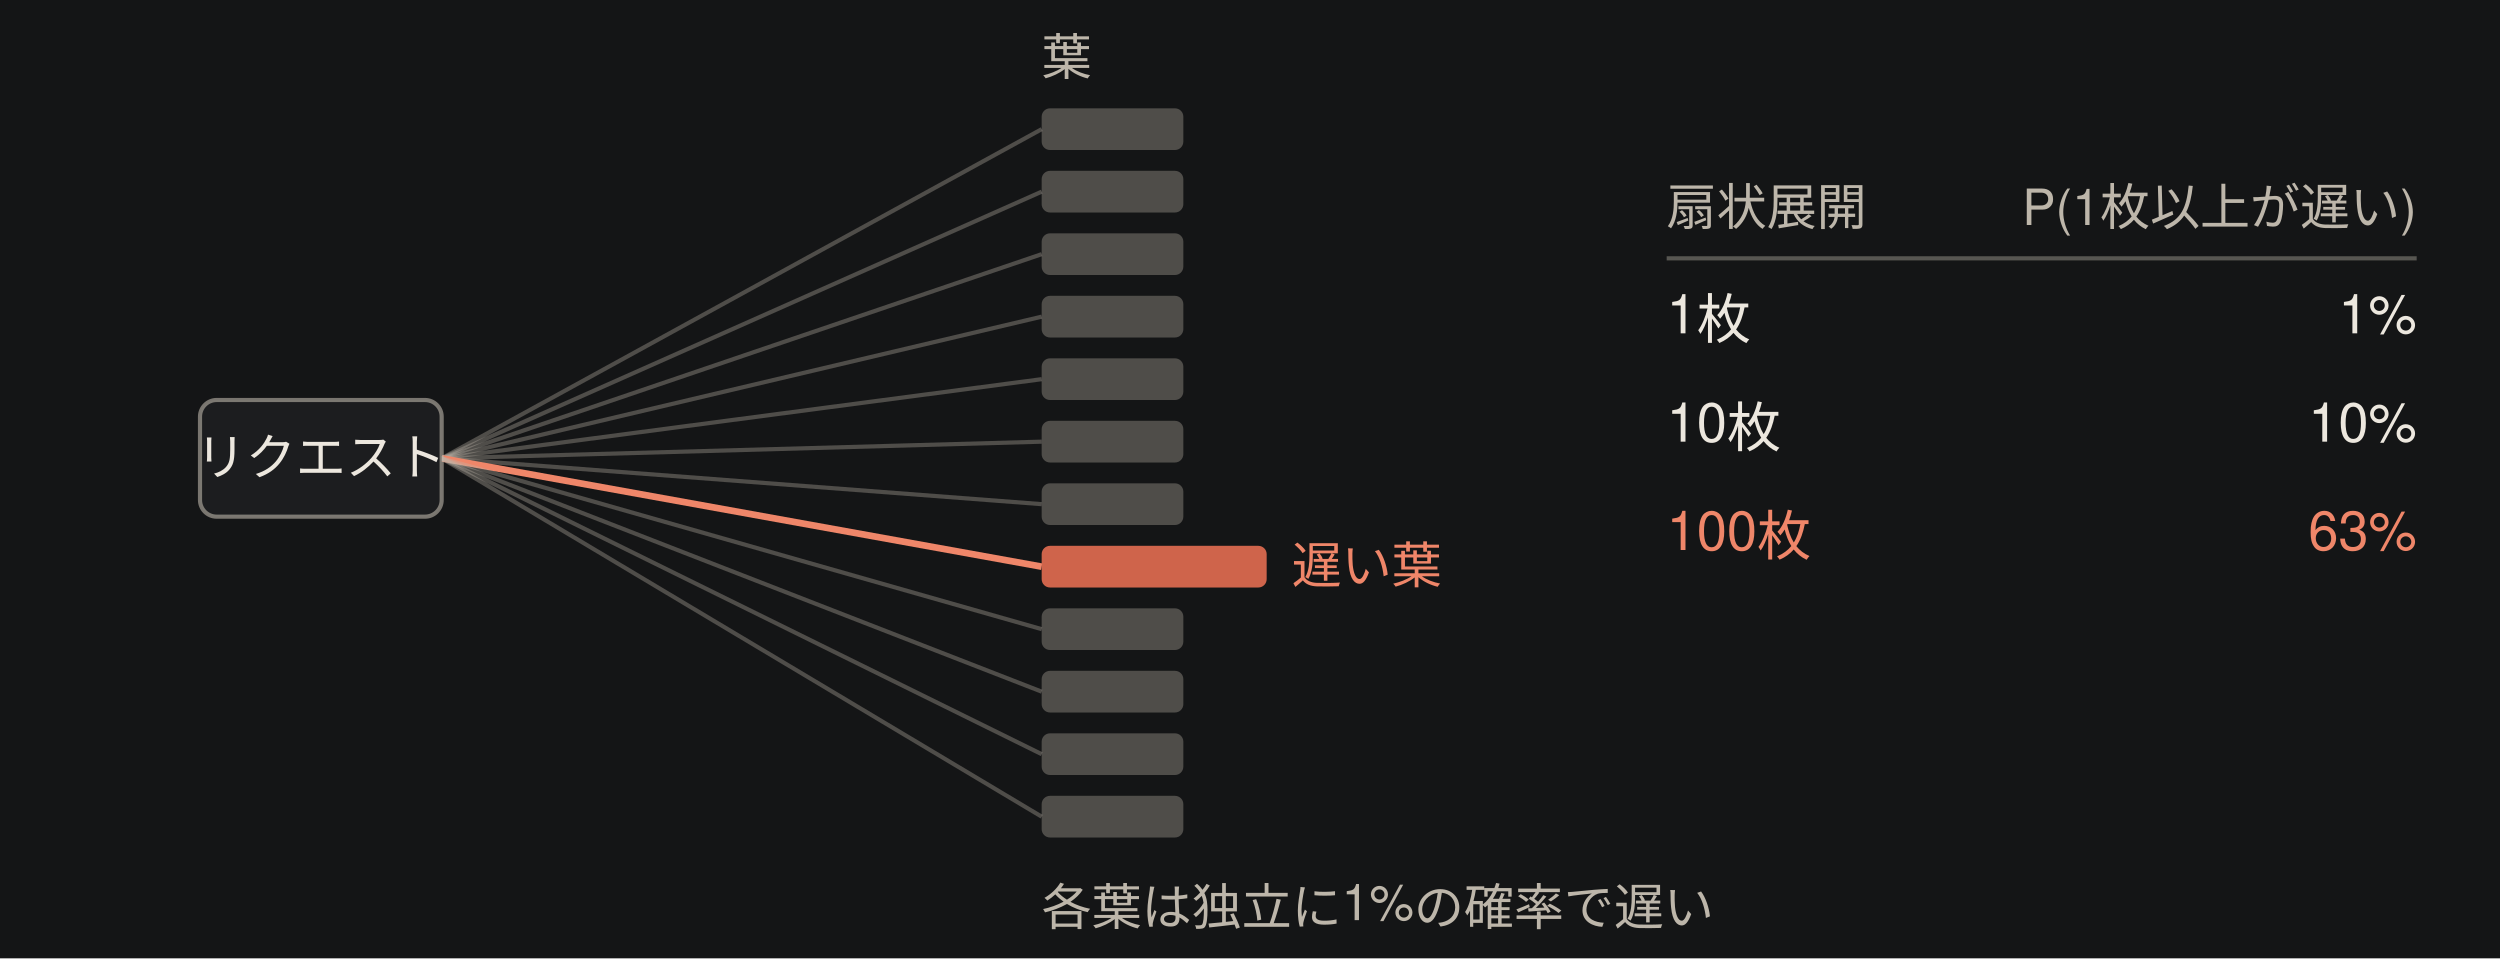
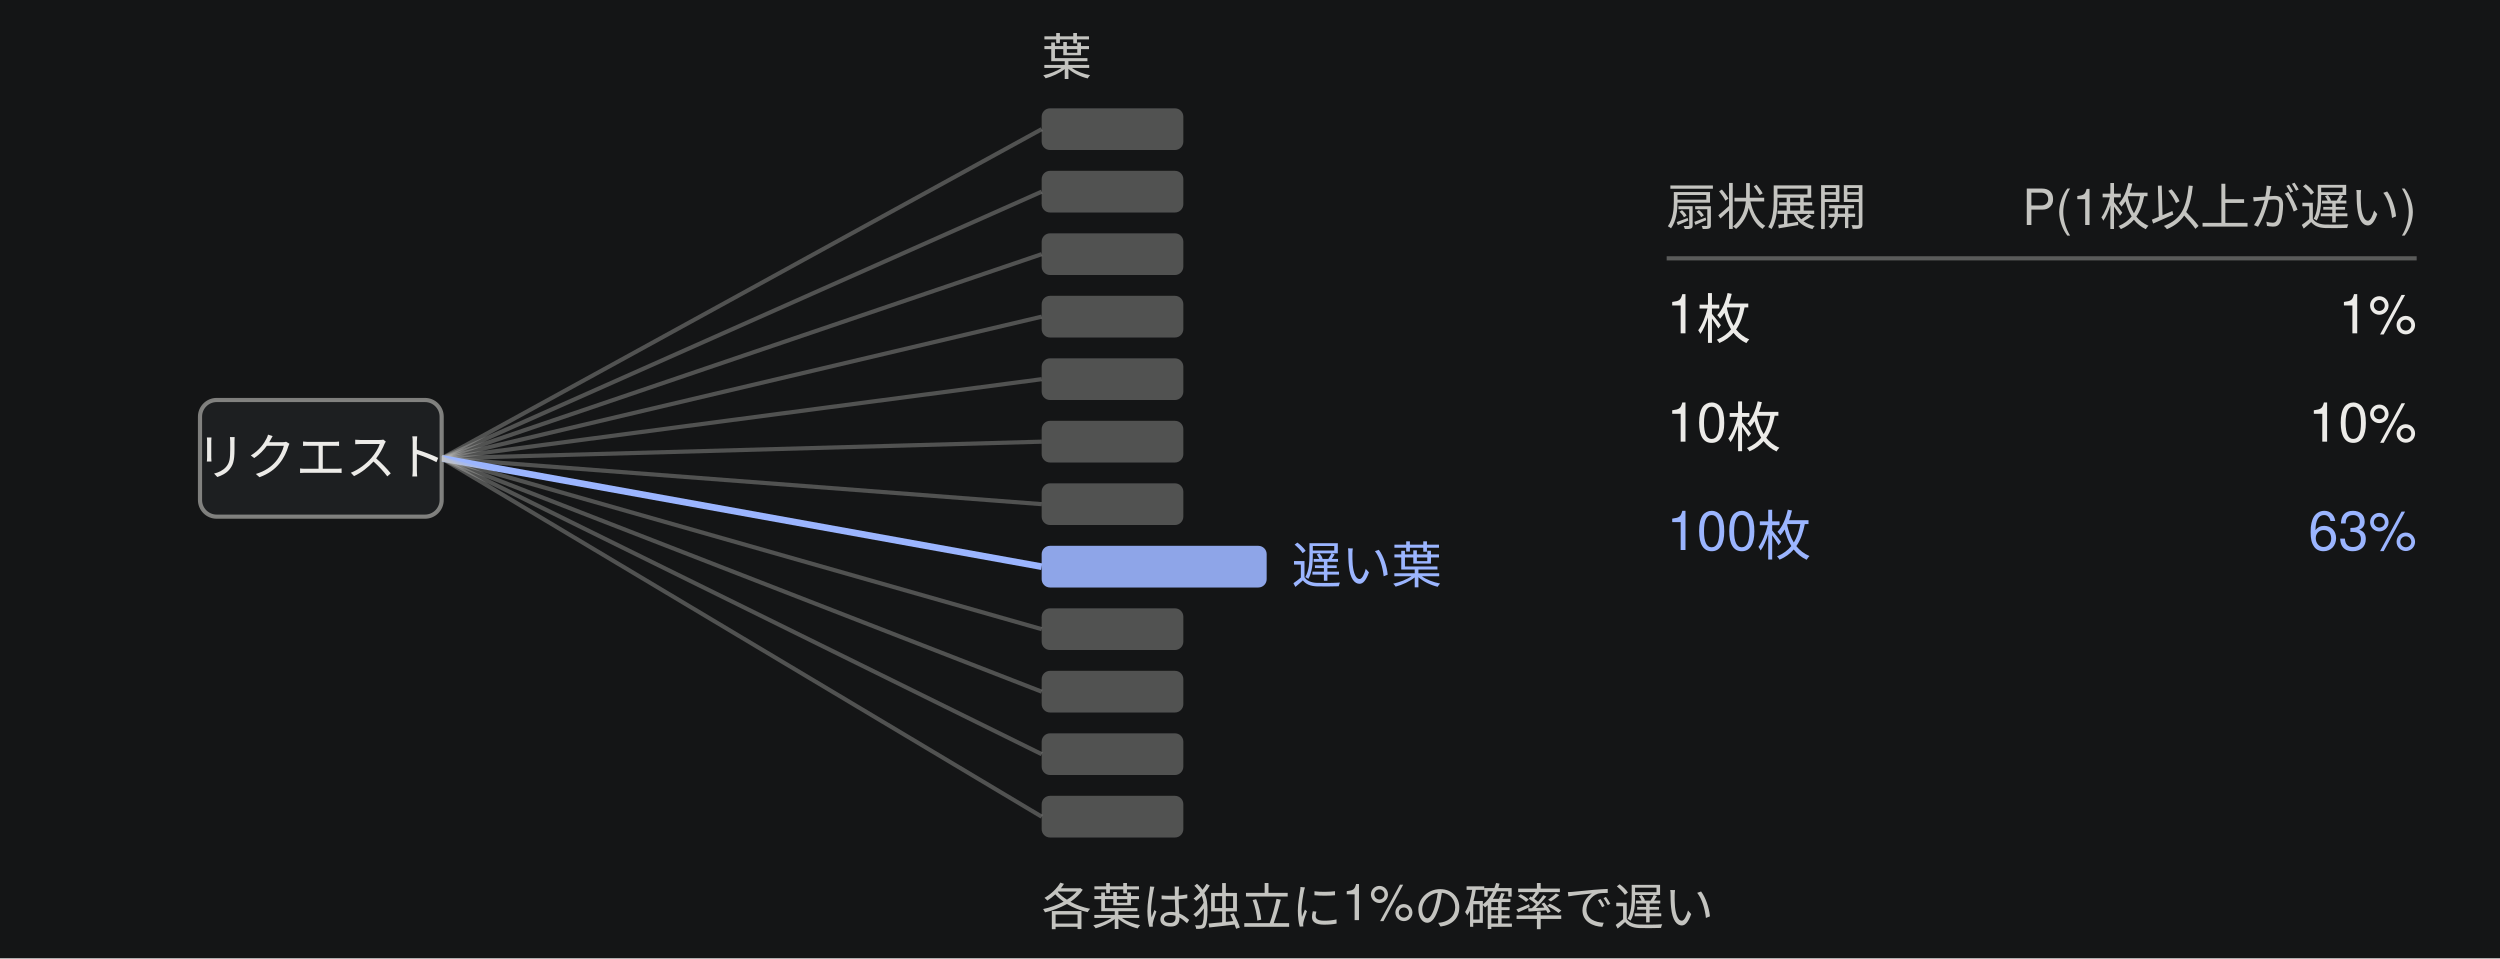
<svg xmlns="http://www.w3.org/2000/svg" width="600" height="230" viewBox="0 0 600 230" role="img">
  <rect width="600" height="230" fill="#141516" />
  <g>
-     <line x1="106" y1="110" x2="250" y2="31" stroke="#bdb6aa" stroke-opacity="0.35" stroke-width="1" />
-     <rect x="250" y="26" width="34" height="10" rx="2" fill="#bdb6aa" fill-opacity="0.35" />
+     <line x1="106" y1="110" x2="250" y2="31" stroke="#c4c4c0" stroke-opacity="0.35" stroke-width="1" />
+     <rect x="250" y="26" width="34" height="10" rx="2" fill="#c4c4c0" fill-opacity="0.35" />
  </g>
  <g>
-     <line x1="106" y1="110" x2="250" y2="46" stroke="#bdb6aa" stroke-opacity="0.35" stroke-width="1" />
-     <rect x="250" y="41" width="34" height="10" rx="2" fill="#bdb6aa" fill-opacity="0.35" />
+     <line x1="106" y1="110" x2="250" y2="46" stroke="#c4c4c0" stroke-opacity="0.35" stroke-width="1" />
+     <rect x="250" y="41" width="34" height="10" rx="2" fill="#c4c4c0" fill-opacity="0.35" />
  </g>
  <g>
-     <line x1="106" y1="110" x2="250" y2="61" stroke="#bdb6aa" stroke-opacity="0.35" stroke-width="1" />
-     <rect x="250" y="56" width="34" height="10" rx="2" fill="#bdb6aa" fill-opacity="0.35" />
+     <line x1="106" y1="110" x2="250" y2="61" stroke="#c4c4c0" stroke-opacity="0.35" stroke-width="1" />
+     <rect x="250" y="56" width="34" height="10" rx="2" fill="#c4c4c0" fill-opacity="0.35" />
  </g>
  <g>
-     <line x1="106" y1="110" x2="250" y2="76" stroke="#bdb6aa" stroke-opacity="0.35" stroke-width="1" />
-     <rect x="250" y="71" width="34" height="10" rx="2" fill="#bdb6aa" fill-opacity="0.35" />
+     <line x1="106" y1="110" x2="250" y2="76" stroke="#c4c4c0" stroke-opacity="0.35" stroke-width="1" />
+     <rect x="250" y="71" width="34" height="10" rx="2" fill="#c4c4c0" fill-opacity="0.35" />
  </g>
  <g>
-     <line x1="106" y1="110" x2="250" y2="91" stroke="#bdb6aa" stroke-opacity="0.35" stroke-width="1" />
-     <rect x="250" y="86" width="34" height="10" rx="2" fill="#bdb6aa" fill-opacity="0.35" />
+     <line x1="106" y1="110" x2="250" y2="91" stroke="#c4c4c0" stroke-opacity="0.35" stroke-width="1" />
+     <rect x="250" y="86" width="34" height="10" rx="2" fill="#c4c4c0" fill-opacity="0.35" />
  </g>
  <g>
-     <line x1="106" y1="110" x2="250" y2="106" stroke="#bdb6aa" stroke-opacity="0.35" stroke-width="1" />
-     <rect x="250" y="101" width="34" height="10" rx="2" fill="#bdb6aa" fill-opacity="0.35" />
+     <line x1="106" y1="110" x2="250" y2="106" stroke="#c4c4c0" stroke-opacity="0.35" stroke-width="1" />
+     <rect x="250" y="101" width="34" height="10" rx="2" fill="#c4c4c0" fill-opacity="0.35" />
  </g>
  <g>
-     <line x1="106" y1="110" x2="250" y2="121" stroke="#bdb6aa" stroke-opacity="0.35" stroke-width="1" />
-     <rect x="250" y="116" width="34" height="10" rx="2" fill="#bdb6aa" fill-opacity="0.35" />
+     <line x1="106" y1="110" x2="250" y2="121" stroke="#c4c4c0" stroke-opacity="0.35" stroke-width="1" />
+     <rect x="250" y="116" width="34" height="10" rx="2" fill="#c4c4c0" fill-opacity="0.35" />
  </g>
  <g>
-     <line x1="106" y1="110" x2="250" y2="136" stroke="#ef8669" stroke-opacity="1" stroke-width="1.6" />
-     <rect x="250" y="131" width="54" height="10" rx="2" fill="#e36d51" fill-opacity="0.9" />
+     <line x1="106" y1="110" x2="250" y2="136" stroke="#9bb5ff" stroke-opacity="1" stroke-width="1.6" />
+     <rect x="250" y="131" width="54" height="10" rx="2" fill="#9bb5ff" fill-opacity="0.9" />
  </g>
  <g>
-     <line x1="106" y1="110" x2="250" y2="151" stroke="#bdb6aa" stroke-opacity="0.35" stroke-width="1" />
-     <rect x="250" y="146" width="34" height="10" rx="2" fill="#bdb6aa" fill-opacity="0.35" />
+     <line x1="106" y1="110" x2="250" y2="151" stroke="#c4c4c0" stroke-opacity="0.35" stroke-width="1" />
+     <rect x="250" y="146" width="34" height="10" rx="2" fill="#c4c4c0" fill-opacity="0.35" />
  </g>
  <g>
-     <line x1="106" y1="110" x2="250" y2="166" stroke="#bdb6aa" stroke-opacity="0.35" stroke-width="1" />
-     <rect x="250" y="161" width="34" height="10" rx="2" fill="#bdb6aa" fill-opacity="0.35" />
+     <line x1="106" y1="110" x2="250" y2="166" stroke="#c4c4c0" stroke-opacity="0.35" stroke-width="1" />
+     <rect x="250" y="161" width="34" height="10" rx="2" fill="#c4c4c0" fill-opacity="0.35" />
  </g>
  <g>
-     <line x1="106" y1="110" x2="250" y2="181" stroke="#bdb6aa" stroke-opacity="0.35" stroke-width="1" />
-     <rect x="250" y="176" width="34" height="10" rx="2" fill="#bdb6aa" fill-opacity="0.35" />
+     <line x1="106" y1="110" x2="250" y2="181" stroke="#c4c4c0" stroke-opacity="0.35" stroke-width="1" />
+     <rect x="250" y="176" width="34" height="10" rx="2" fill="#c4c4c0" fill-opacity="0.35" />
  </g>
  <g>
-     <line x1="106" y1="110" x2="250" y2="196" stroke="#bdb6aa" stroke-opacity="0.35" stroke-width="1" />
-     <rect x="250" y="191" width="34" height="10" rx="2" fill="#bdb6aa" fill-opacity="0.35" />
+     <line x1="106" y1="110" x2="250" y2="196" stroke="#c4c4c0" stroke-opacity="0.35" stroke-width="1" />
+     <rect x="250" y="191" width="34" height="10" rx="2" fill="#c4c4c0" fill-opacity="0.35" />
  </g>
-   <rect x="48" y="96" width="58" height="28" rx="4" fill="#1c1d1f" stroke="#bdb6aa" stroke-opacity="0.6" />
-   <text x="77" y="114" text-anchor="middle" font-family="'Atkinson Hyperlegible Next', system-ui, -apple-system, 'Segoe UI', Helvetica, Arial, sans-serif" font-size="12" fill="#ece7de">リクエスト</text>
-   <text x="250" y="18" font-family="'Atkinson Hyperlegible Next', system-ui, -apple-system, 'Segoe UI', Helvetica, Arial, sans-serif" font-size="12" fill="#bdb6aa">葉</text>
-   <text x="310" y="140" font-family="'Atkinson Hyperlegible Next', system-ui, -apple-system, 'Segoe UI', Helvetica, Arial, sans-serif" font-size="12" fill="#ef8669">遅い葉</text>
-   <text x="250" y="222" font-family="'Atkinson Hyperlegible Next', system-ui, -apple-system, 'Segoe UI', Helvetica, Arial, sans-serif" font-size="12" fill="#bdb6aa">各葉は独立に1%の確率で遅い</text>
+   <rect x="48" y="96" width="58" height="28" rx="4" fill="#1d1f21" stroke="#c4c4c0" stroke-opacity="0.6" />
+   <text x="77" y="114" text-anchor="middle" font-family="'Atkinson Hyperlegible Next', system-ui, -apple-system, 'Segoe UI', Helvetica, Arial, sans-serif" font-size="12" fill="#ecebe8">リクエスト</text>
+   <text x="250" y="18" font-family="'Atkinson Hyperlegible Next', system-ui, -apple-system, 'Segoe UI', Helvetica, Arial, sans-serif" font-size="12" fill="#c4c4c0">葉</text>
+   <text x="310" y="140" font-family="'Atkinson Hyperlegible Next', system-ui, -apple-system, 'Segoe UI', Helvetica, Arial, sans-serif" font-size="12" fill="#9bb5ff">遅い葉</text>
+   <text x="250" y="222" font-family="'Atkinson Hyperlegible Next', system-ui, -apple-system, 'Segoe UI', Helvetica, Arial, sans-serif" font-size="12" fill="#c4c4c0">各葉は独立に1%の確率で遅い</text>
  <g>
-     <text x="400" y="54" font-family="'Atkinson Hyperlegible Next', system-ui, -apple-system, 'Segoe UI', Helvetica, Arial, sans-serif" font-size="12" fill="#bdb6aa">扇状展開</text>
-     <text x="580" y="54" text-anchor="end" font-family="'Atkinson Hyperlegible Next', system-ui, -apple-system, 'Segoe UI', Helvetica, Arial, sans-serif" font-size="12" fill="#bdb6aa">P(1枚以上が遅い)</text>
-     <line x1="400" y1="62" x2="580" y2="62" stroke="#bdb6aa" stroke-opacity="0.4" />
+     <text x="400" y="54" font-family="'Atkinson Hyperlegible Next', system-ui, -apple-system, 'Segoe UI', Helvetica, Arial, sans-serif" font-size="12" fill="#c4c4c0">扇状展開</text>
+     <text x="580" y="54" text-anchor="end" font-family="'Atkinson Hyperlegible Next', system-ui, -apple-system, 'Segoe UI', Helvetica, Arial, sans-serif" font-size="12" fill="#c4c4c0">P(1枚以上が遅い)</text>
+     <line x1="400" y1="62" x2="580" y2="62" stroke="#c4c4c0" stroke-opacity="0.4" />
  </g>
  <g>
-     <text x="400" y="80" font-family="'Atkinson Hyperlegible Next', system-ui, -apple-system, 'Segoe UI', Helvetica, Arial, sans-serif" font-size="13" fill="#ece7de">1枚</text>
-     <text x="580" y="80" text-anchor="end" font-family="'Atkinson Hyperlegible Next', system-ui, -apple-system, 'Segoe UI', Helvetica, Arial, sans-serif" font-size="13" fill="#ece7de">1%</text>
+     <text x="400" y="80" font-family="'Atkinson Hyperlegible Next', system-ui, -apple-system, 'Segoe UI', Helvetica, Arial, sans-serif" font-size="13" fill="#ecebe8">1枚</text>
+     <text x="580" y="80" text-anchor="end" font-family="'Atkinson Hyperlegible Next', system-ui, -apple-system, 'Segoe UI', Helvetica, Arial, sans-serif" font-size="13" fill="#ecebe8">1%</text>
  </g>
  <g>
-     <text x="400" y="106" font-family="'Atkinson Hyperlegible Next', system-ui, -apple-system, 'Segoe UI', Helvetica, Arial, sans-serif" font-size="13" fill="#ece7de">10枚</text>
-     <text x="580" y="106" text-anchor="end" font-family="'Atkinson Hyperlegible Next', system-ui, -apple-system, 'Segoe UI', Helvetica, Arial, sans-serif" font-size="13" fill="#ece7de">10%</text>
+     <text x="400" y="106" font-family="'Atkinson Hyperlegible Next', system-ui, -apple-system, 'Segoe UI', Helvetica, Arial, sans-serif" font-size="13" fill="#ecebe8">10枚</text>
+     <text x="580" y="106" text-anchor="end" font-family="'Atkinson Hyperlegible Next', system-ui, -apple-system, 'Segoe UI', Helvetica, Arial, sans-serif" font-size="13" fill="#ecebe8">10%</text>
  </g>
  <g>
-     <text x="400" y="132" font-family="'Atkinson Hyperlegible Next', system-ui, -apple-system, 'Segoe UI', Helvetica, Arial, sans-serif" font-size="13" fill="#ef8669">100枚</text>
-     <text x="580" y="132" text-anchor="end" font-family="'Atkinson Hyperlegible Next', system-ui, -apple-system, 'Segoe UI', Helvetica, Arial, sans-serif" font-size="13" fill="#ef8669">63%</text>
+     <text x="400" y="132" font-family="'Atkinson Hyperlegible Next', system-ui, -apple-system, 'Segoe UI', Helvetica, Arial, sans-serif" font-size="13" fill="#9bb5ff">100枚</text>
+     <text x="580" y="132" text-anchor="end" font-family="'Atkinson Hyperlegible Next', system-ui, -apple-system, 'Segoe UI', Helvetica, Arial, sans-serif" font-size="13" fill="#9bb5ff">63%</text>
  </g>
</svg>
